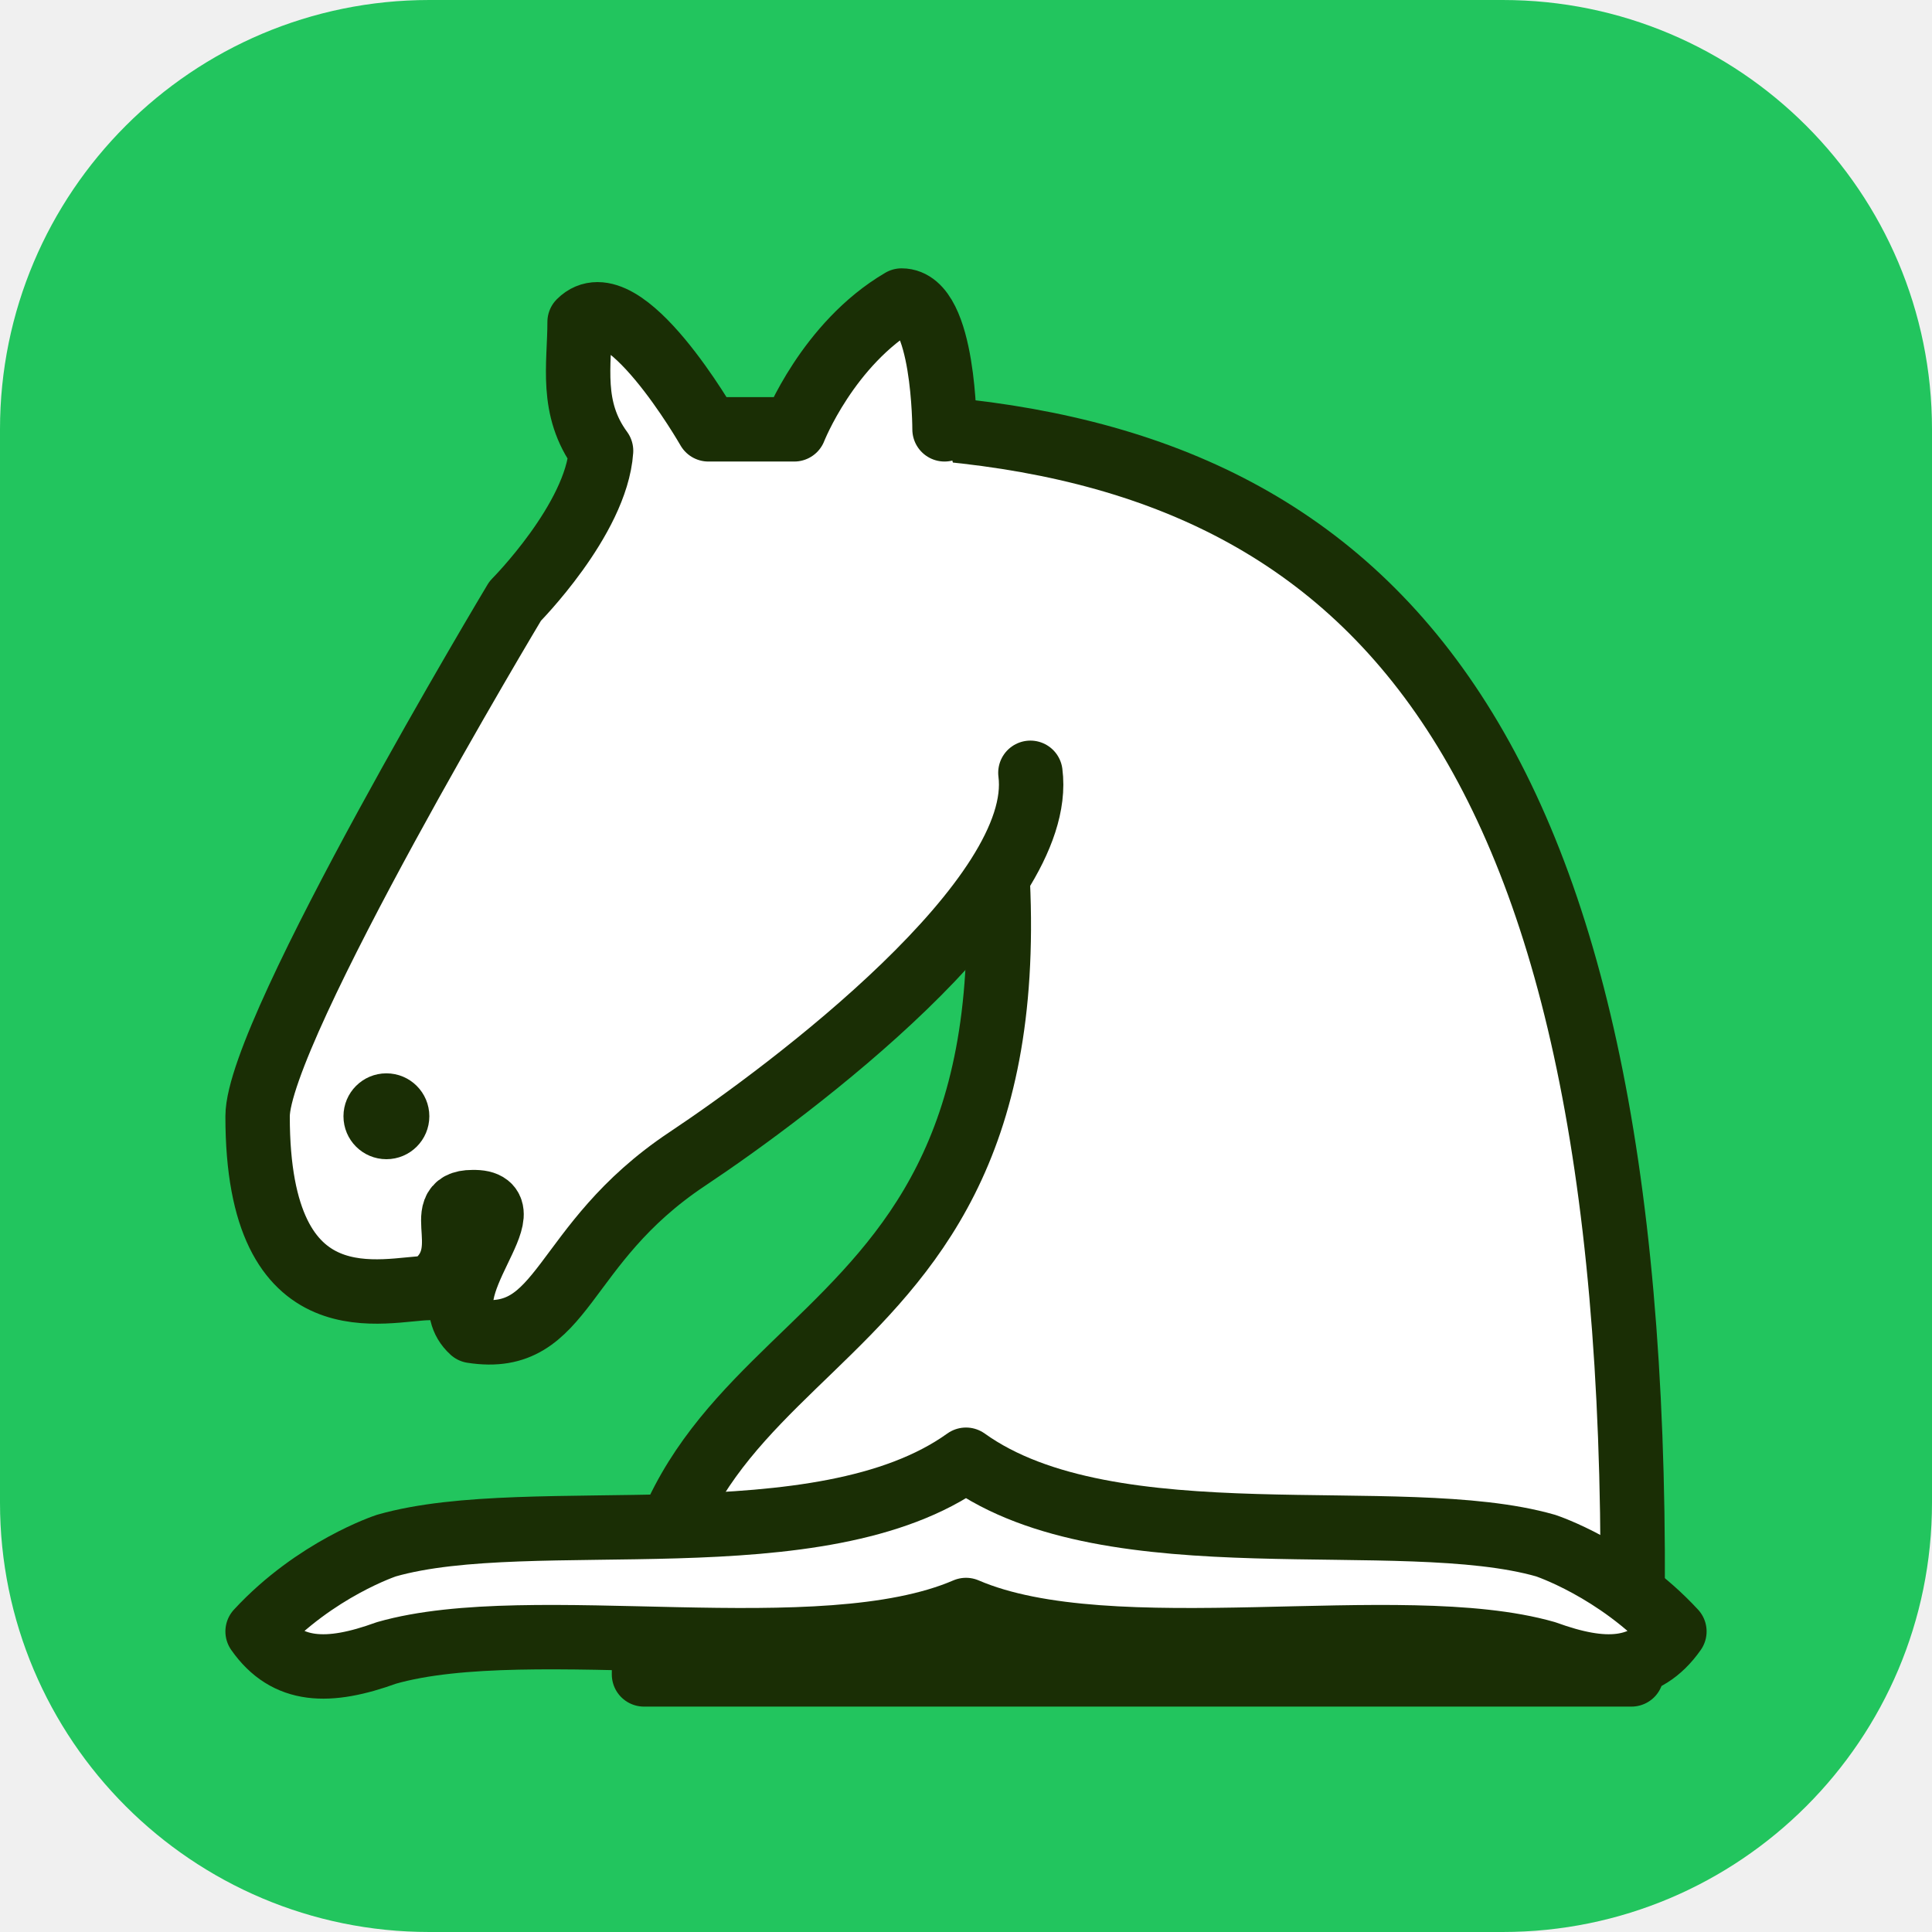
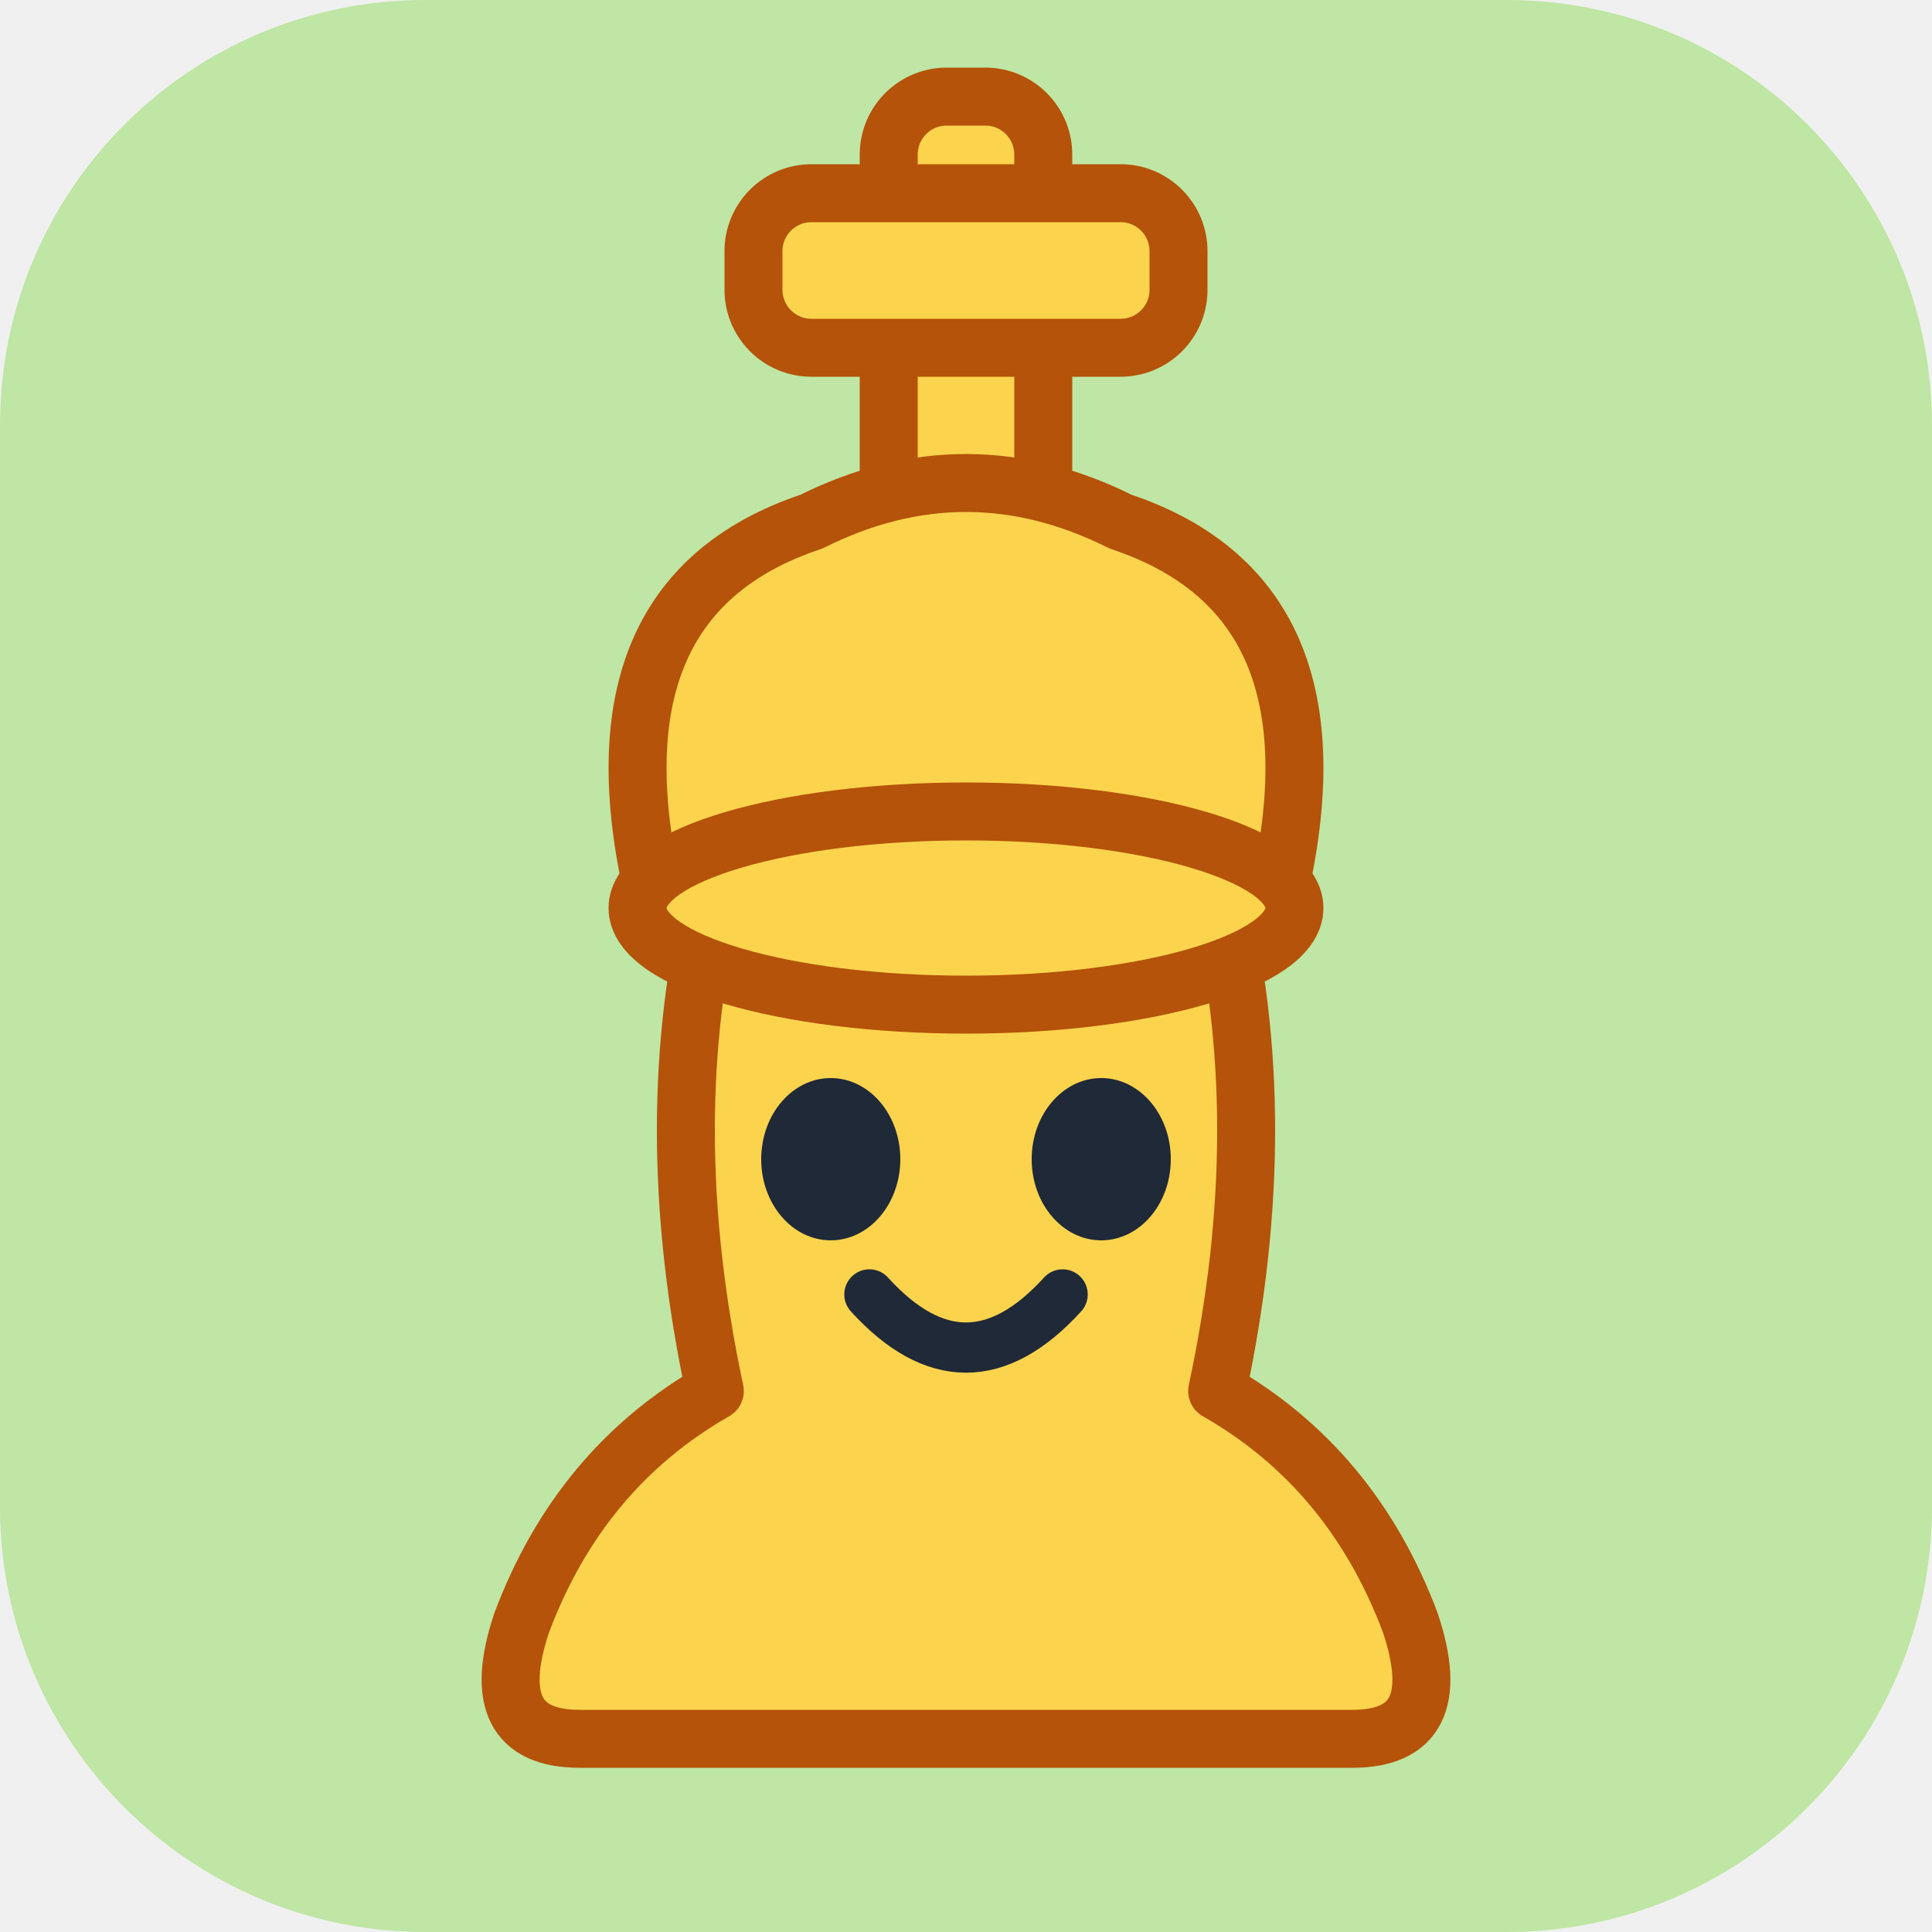
- <svg xmlns="http://www.w3.org/2000/svg" viewBox="0 0 45 45">
-   <rect width="45" height="45" rx="10" fill="#22c55e" />
-   <g fill="#ffffff" stroke="#1a2e05" stroke-width="1.5" stroke-linecap="round" stroke-linejoin="round">
-     <path d="M22 10c10.5 1 16.5 8 16 29H15c0-9 10-6.5 8-21" />
-     <path d="M24 18c.38 2.91-5.55 7.37-8 9-3 2-2.82 4.34-5 4-1.042-.94 1.41-3.04 0-3-1 0 .19 1.23-1 2-1 0-4.003 1-4-4 0-2 6-12 6-12s1.89-1.9 2-3.5c-.73-.994-.5-2-.5-3 1-1 3 2.5 3 2.5h2s.78-1.992 2.5-3c1 0 1 3 1 3" />
-     <circle cx="9" cy="26" r="1" fill="#1a2e05" stroke="none" />
-     <path d="M9 36c3.39-.97 10.11.43 13.5-2 3.39 2.43 10.11 1.03 13.5 2 0 0 1.65.54 3 2-.68.97-1.65.99-3 .5-3.39-.97-10.11.46-13.5-1-3.39 1.46-10.11.03-13.5 1-1.35.49-2.32.47-3-.5 1.35-1.46 3-2 3-2z" />
+ <svg xmlns="http://www.w3.org/2000/svg" viewBox="0 0 100 100">
+   <rect width="100" height="100" rx="22" fill="#bfe6a4" />
+   <g fill="#fcd34d" stroke="#b45309" stroke-width="3" stroke-linejoin="round">
+     <rect x="46" y="5" width="8" height="24" rx="3" />
+     <rect x="39" y="10" width="22" height="8" rx="3" />
+     <path d="M34 47 Q30 31 42 27 Q50 23 58 27 Q70 31 66 47 Z" />
+     <path d="M30 90 Q25 90 27 84 Q30 76 37 72 Q34 58 37 46 H63 Q66 58 63 72 Q70 76 73 84 Q75 90 70 90 Z" />
+     <ellipse cx="50" cy="47" rx="17" ry="5" />
  </g>
+   <ellipse cx="43" cy="60" rx="3.6" ry="4.2" fill="#1f2937" />
+   <ellipse cx="57" cy="60" rx="3.6" ry="4.2" fill="#1f2937" />
+   <path d="M45 67 Q50 72.5 55 67" stroke="#1f2937" stroke-width="2.6" fill="none" stroke-linecap="round" />
</svg>
